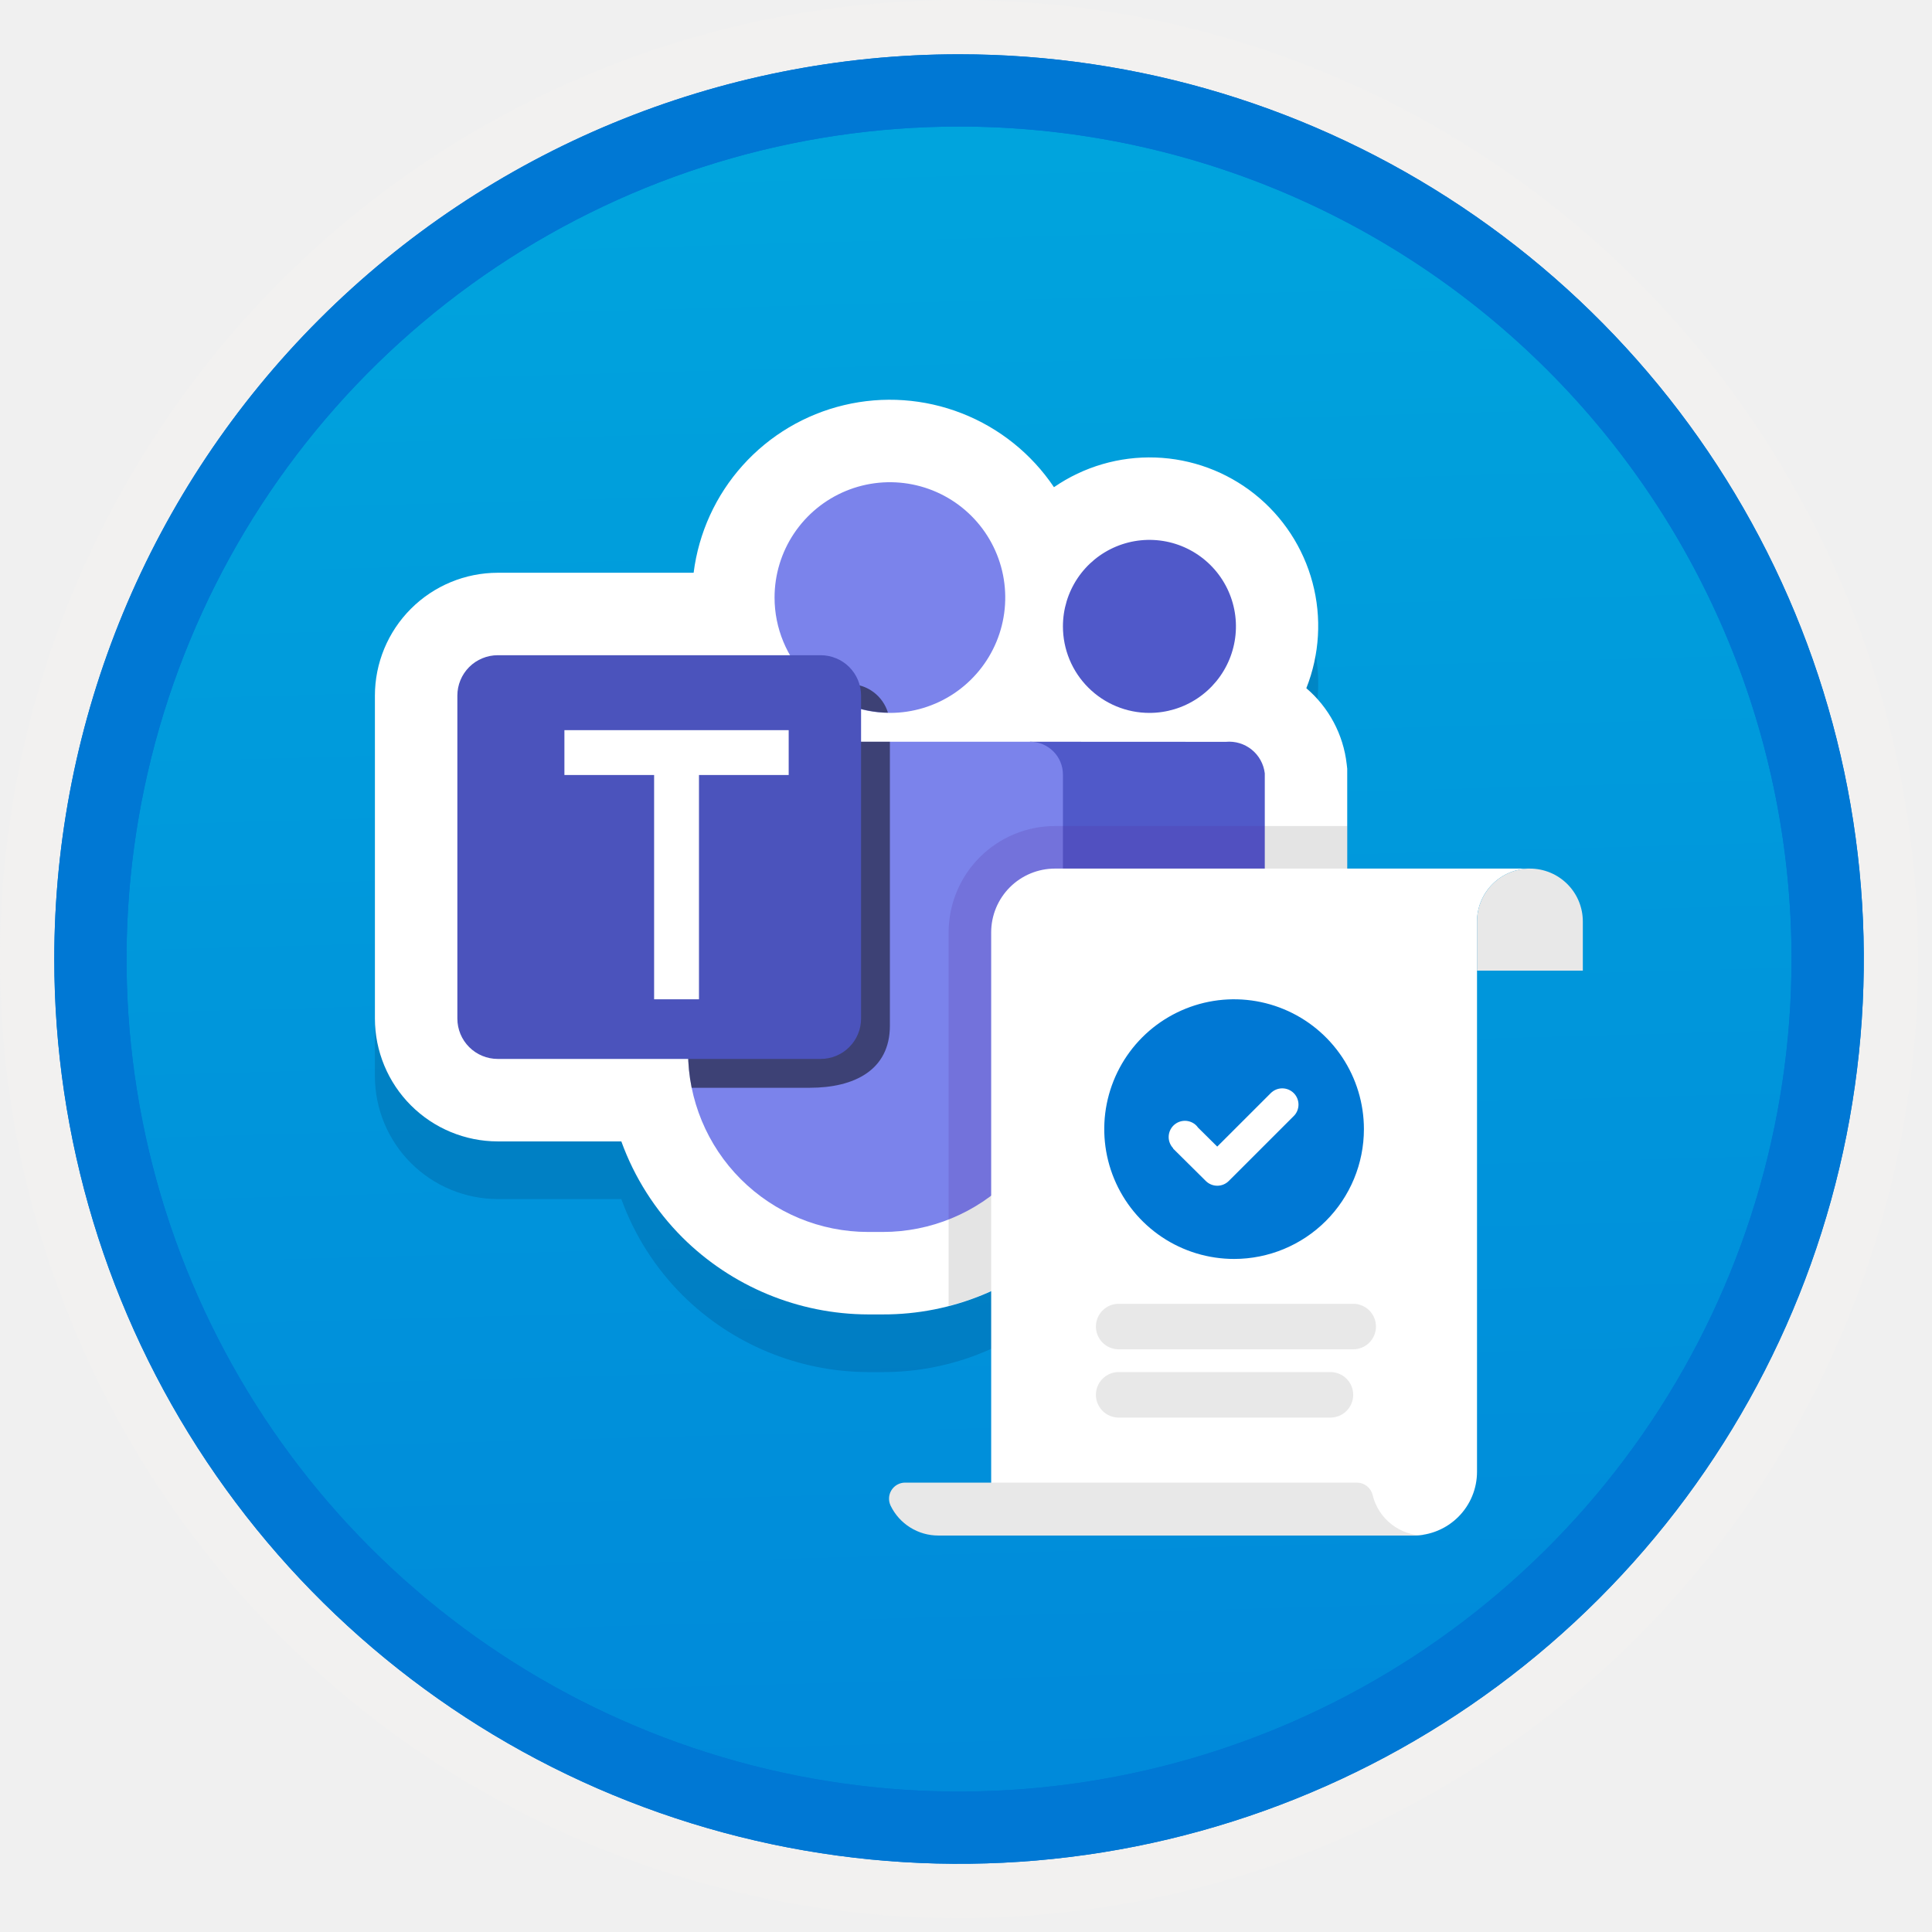
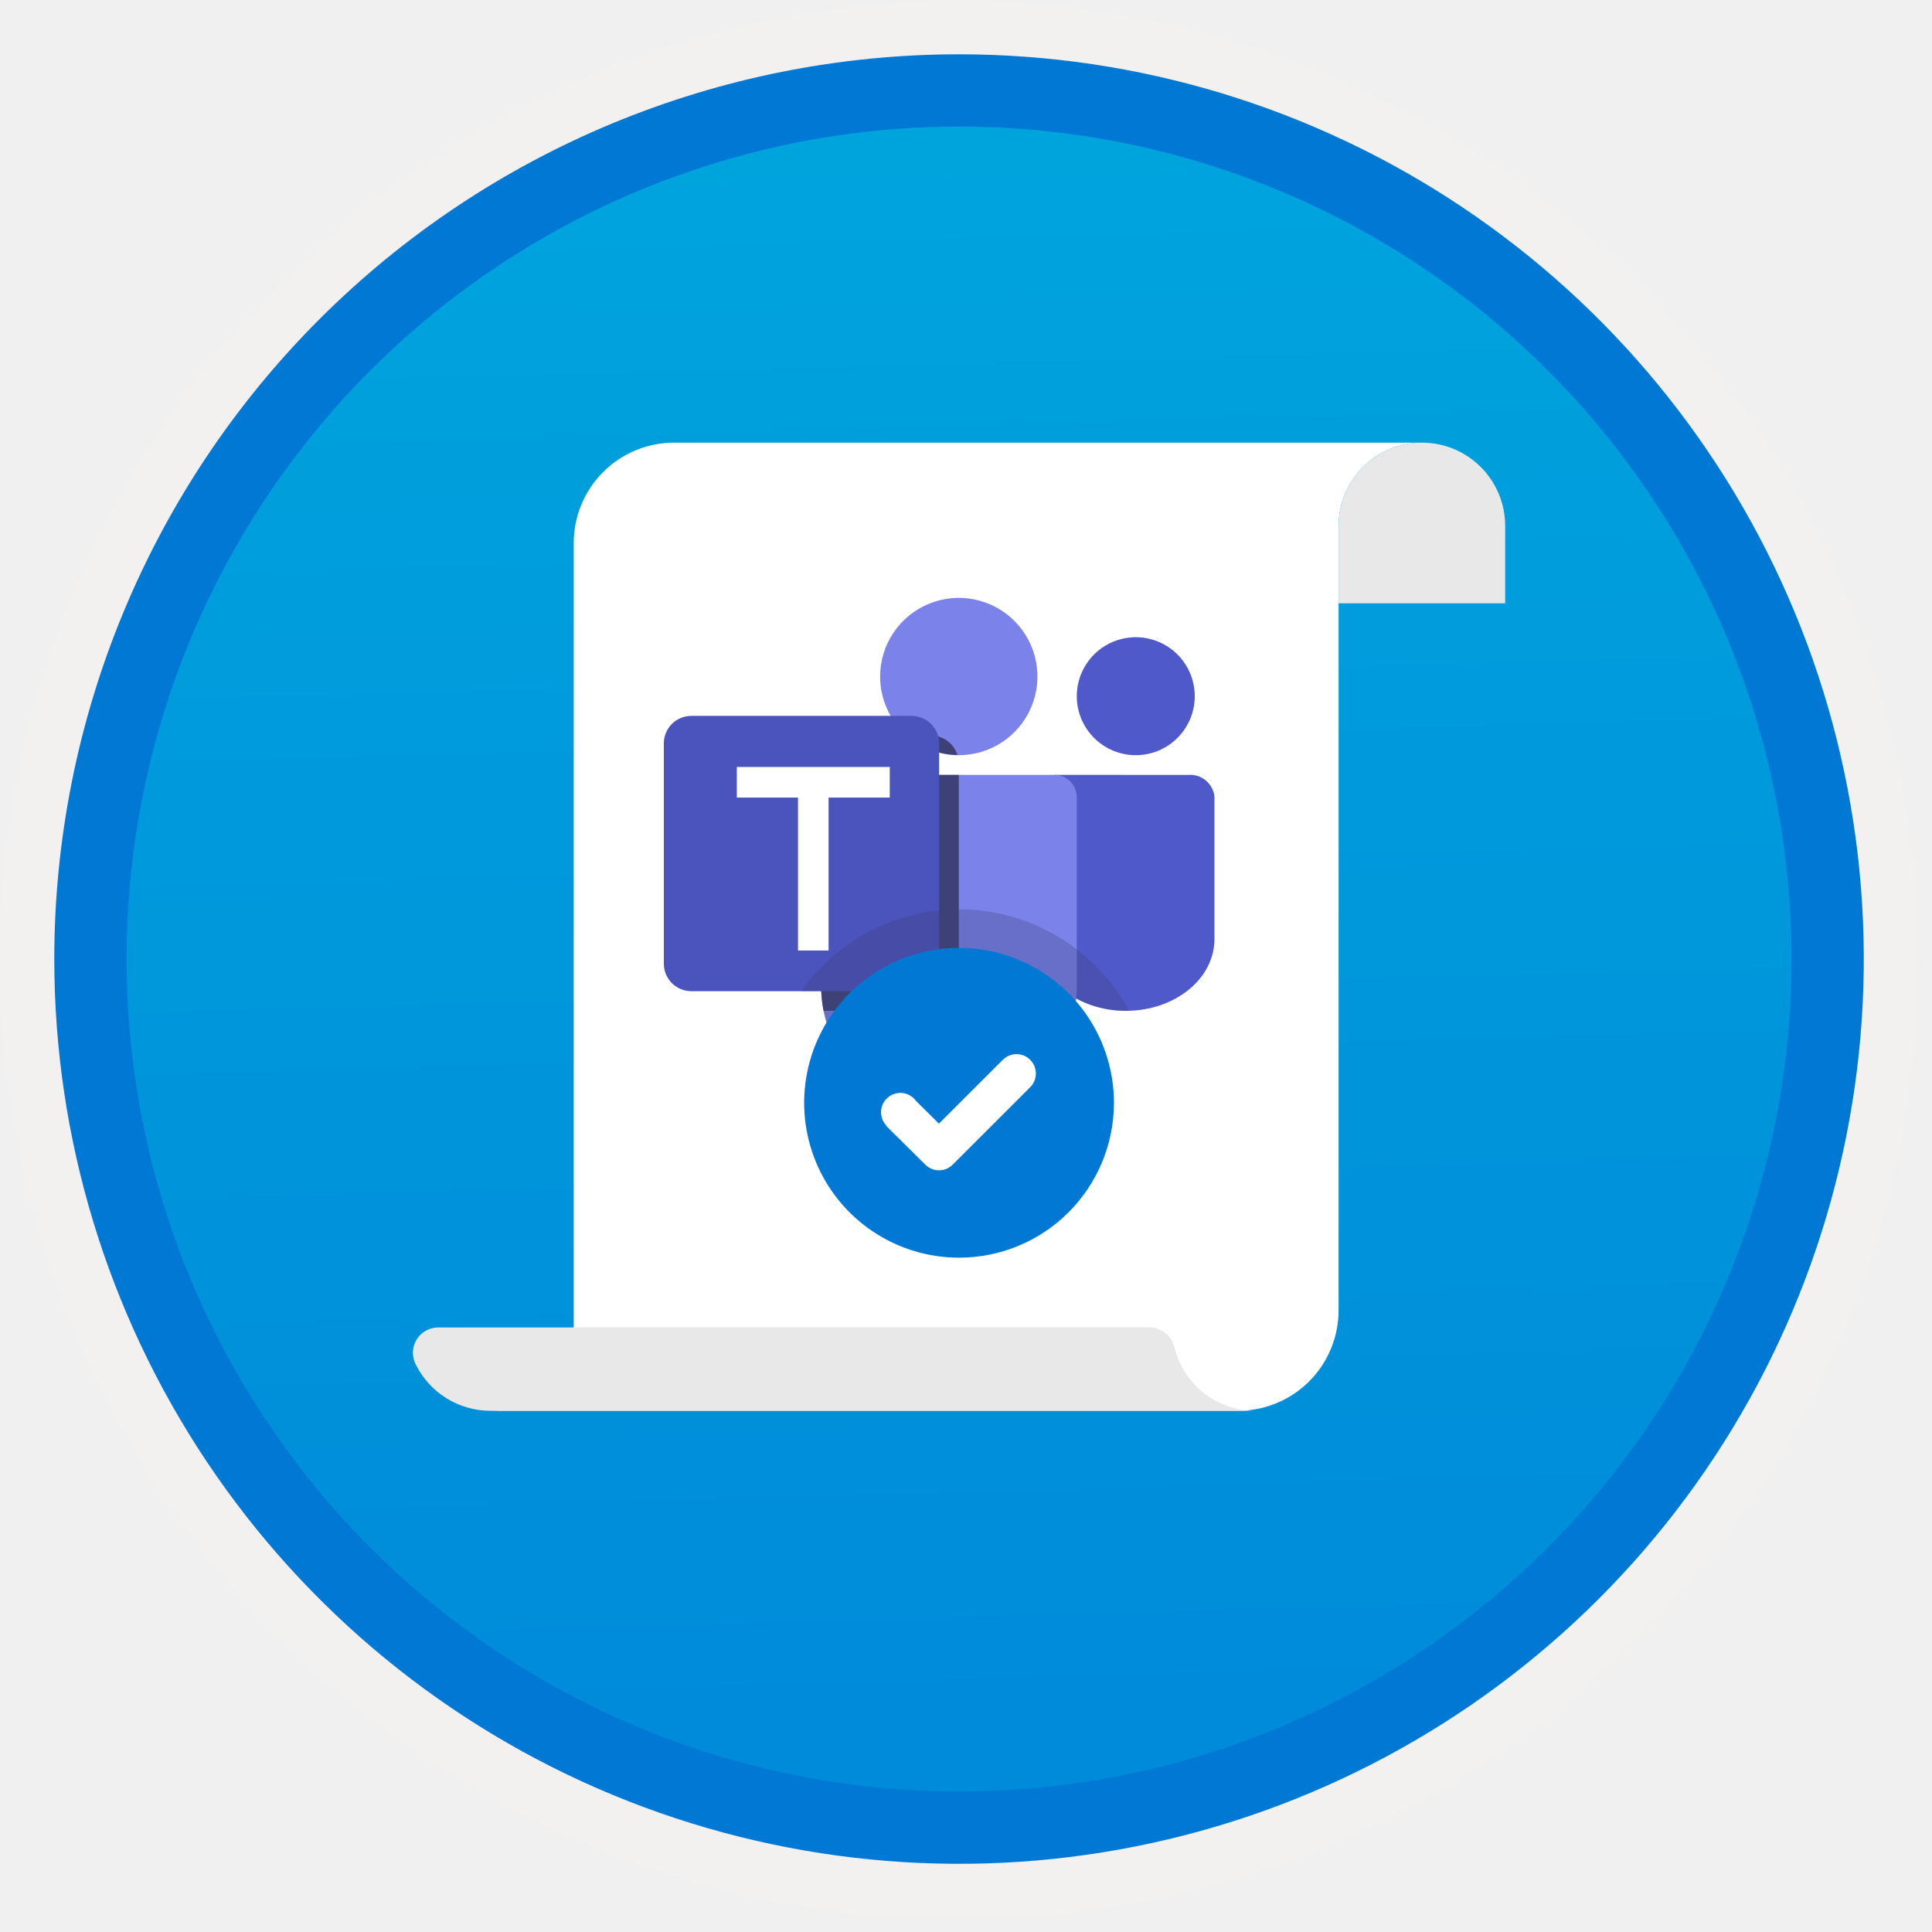
<svg xmlns="http://www.w3.org/2000/svg" width="100" height="100" viewBox="0 0 100 100" fill="none">
  <g clip-path="url(#clip0)">
-     <path d="M49.64 96.45C40.382 96.45 31.332 93.704 23.634 88.561C15.936 83.417 9.936 76.107 6.393 67.553C2.85 59 1.923 49.588 3.73 40.508C5.536 31.427 9.994 23.087 16.54 16.54C23.087 9.994 31.428 5.535 40.508 3.729C49.588 1.923 59 2.85 67.553 6.393C76.107 9.936 83.418 15.936 88.561 23.634C93.705 31.331 96.45 40.382 96.45 49.64C96.451 55.787 95.24 61.874 92.888 67.554C90.535 73.233 87.088 78.394 82.741 82.74C78.394 87.087 73.234 90.535 67.554 92.888C61.875 95.24 55.787 96.45 49.64 96.45V96.45Z" fill="url(#paint0_linear)" />
-     <path fill-rule="evenodd" clip-rule="evenodd" d="M95.54 49.64C95.54 58.718 92.848 67.592 87.805 75.141C82.761 82.689 75.592 88.572 67.205 92.046C58.818 95.52 49.589 96.429 40.685 94.658C31.782 92.887 23.603 88.515 17.184 82.096C10.765 75.677 6.393 67.498 4.622 58.594C2.851 49.691 3.76 40.462 7.234 32.075C10.708 23.688 16.591 16.519 24.139 11.475C31.688 6.432 40.562 3.74 49.64 3.74C55.668 3.74 61.636 4.927 67.205 7.234C72.774 9.54 77.834 12.921 82.096 17.184C86.359 21.446 89.739 26.506 92.046 32.075C94.353 37.644 95.54 43.612 95.54 49.64V49.64ZM49.64 -0C59.458 -0 69.055 2.911 77.219 8.366C85.382 13.82 91.744 21.573 95.501 30.643C99.258 39.714 100.242 49.695 98.326 59.324C96.411 68.953 91.683 77.798 84.741 84.741C77.799 91.683 68.954 96.411 59.324 98.326C49.695 100.241 39.714 99.258 30.644 95.501C21.573 91.744 13.82 85.382 8.366 77.218C2.911 69.055 -1.61629e-06 59.458 3.61524e-07 49.64C-0.001 43.121 1.283 36.666 3.777 30.642C6.271 24.62 9.928 19.147 14.537 14.537C19.147 9.928 24.62 6.271 30.643 3.777C36.666 1.283 43.121 -0.001 49.64 -0V-0Z" fill="#F2F1F0" />
-     <path fill-rule="evenodd" clip-rule="evenodd" d="M92.73 49.64C92.73 58.162 90.202 66.493 85.468 73.579C80.733 80.666 74.003 86.189 66.129 89.45C58.256 92.711 49.592 93.565 41.233 91.902C32.874 90.239 25.197 86.135 19.17 80.109C13.144 74.083 9.04 66.405 7.378 58.046C5.715 49.688 6.568 41.024 9.83 33.15C13.091 25.276 18.614 18.547 25.7 13.812C32.786 9.077 41.117 6.55 49.64 6.55C55.298 6.55 60.902 7.664 66.13 9.829C71.358 11.995 76.108 15.169 80.11 19.17C84.111 23.171 87.285 27.922 89.45 33.15C91.616 38.378 92.73 43.981 92.73 49.64ZM49.64 2.81C58.902 2.81 67.956 5.556 75.657 10.702C83.358 15.848 89.36 23.162 92.905 31.719C96.449 40.276 97.377 49.692 95.57 58.776C93.763 67.86 89.303 76.204 82.753 82.754C76.204 89.303 67.86 93.763 58.776 95.57C49.691 97.377 40.276 96.45 31.718 92.905C23.161 89.361 15.848 83.358 10.702 75.657C5.556 67.956 2.81 58.902 2.81 49.64C2.811 37.22 7.745 25.309 16.527 16.527C25.309 7.745 37.22 2.811 49.64 2.81V2.81Z" fill="#0078D4" />
-     <path fill-rule="evenodd" clip-rule="evenodd" d="M92.73 49.64C92.73 58.162 90.202 66.493 85.468 73.579C80.733 80.665 74.003 86.188 66.129 89.45C58.256 92.711 49.592 93.564 41.233 91.902C32.874 90.239 25.197 86.135 19.17 80.109C13.144 74.083 9.04 66.405 7.378 58.046C5.715 49.688 6.568 41.024 9.83 33.15C13.091 25.276 18.614 18.547 25.7 13.812C32.786 9.077 41.117 6.55 49.64 6.55C55.298 6.55 60.902 7.664 66.13 9.829C71.358 11.995 76.108 15.168 80.11 19.17C84.111 23.171 87.285 27.922 89.45 33.15C91.616 38.378 92.73 43.981 92.73 49.64V49.64ZM49.64 2.81C58.902 2.81 67.956 5.556 75.657 10.702C83.358 15.848 89.36 23.162 92.905 31.719C96.449 40.276 97.377 49.692 95.57 58.776C93.763 67.86 89.303 76.204 82.753 82.754C76.204 89.303 67.86 93.763 58.776 95.57C49.691 97.377 40.276 96.45 31.718 92.905C23.161 89.361 15.848 83.358 10.702 75.657C5.556 67.956 2.81 58.902 2.81 49.64C2.811 37.22 7.745 25.309 16.527 16.527C25.309 7.745 37.22 2.811 49.64 2.81V2.81Z" fill="#0078D4" />
-     <path opacity="0.2" d="M69.705 42.534C69.532 41.007 68.785 39.602 67.615 38.605C68.305 36.865 68.418 34.95 67.937 33.141C67.456 31.332 66.406 29.726 64.942 28.56C63.478 27.393 61.677 26.729 59.807 26.664C57.936 26.599 56.094 27.138 54.553 28.2C53.391 26.471 51.728 25.137 49.787 24.378C47.846 23.619 45.72 23.47 43.693 23.951C41.665 24.433 39.833 25.521 38.441 27.072C37.048 28.623 36.163 30.561 35.902 32.629H25.762C24.077 32.631 22.461 33.302 21.269 34.493C20.077 35.685 19.407 37.301 19.405 38.987V55.704C19.407 57.39 20.077 59.006 21.269 60.198C22.461 61.389 24.077 62.06 25.762 62.062H32.16C32.837 63.932 33.917 65.63 35.324 67.036C37.879 69.577 41.332 71.007 44.934 71.018H45.695C47.481 71.023 49.25 70.673 50.9 69.989C52.55 69.306 54.048 68.302 55.308 67.035C56.331 66.008 57.178 64.821 57.817 63.52C58.125 63.543 58.436 63.554 58.749 63.554C64.805 63.554 69.732 59.202 69.732 53.851V42.772L69.705 42.534Z" fill="#003067" />
-     <path d="M69.705 39.551C69.532 38.023 68.785 36.619 67.615 35.622C68.305 33.882 68.418 31.966 67.937 30.158C67.456 28.349 66.406 26.742 64.942 25.576C63.478 24.41 61.677 23.745 59.807 23.681C57.936 23.616 56.094 24.155 54.553 25.217C53.391 23.488 51.728 22.154 49.787 21.395C47.846 20.635 45.72 20.486 43.693 20.968C41.665 21.449 39.833 22.538 38.441 24.089C37.048 25.64 36.163 27.578 35.902 29.646H25.762C24.077 29.648 22.461 30.318 21.269 31.51C20.077 32.702 19.407 34.318 19.405 36.004V52.721C19.407 54.406 20.077 56.022 21.269 57.214C22.461 58.406 24.077 59.077 25.762 59.079H32.16C32.837 60.949 33.917 62.647 35.324 64.053C37.879 66.593 41.332 68.024 44.934 68.034H45.695C47.481 68.039 49.25 67.69 50.9 67.006C52.55 66.322 54.048 65.318 55.308 64.052C56.331 63.025 57.178 61.838 57.817 60.537C58.125 60.56 58.436 60.571 58.749 60.571C64.805 60.571 69.732 56.218 69.732 50.868V39.788L69.705 39.551Z" fill="white" />
-     <path d="M63.45 38.397L53.318 38.392L52.032 40.028V50.868C52.032 53.87 55.039 56.303 58.748 56.303C62.457 56.303 65.465 53.87 65.465 50.868V40.028C65.408 39.547 65.166 39.107 64.789 38.802C64.413 38.497 63.932 38.352 63.45 38.397V38.397Z" fill="#5059C9" />
-     <path d="M59.494 36.9C60.38 36.9 61.246 36.637 61.982 36.145C62.718 35.653 63.292 34.954 63.631 34.136C63.97 33.317 64.059 32.417 63.886 31.549C63.713 30.68 63.287 29.882 62.66 29.256C62.034 28.63 61.236 28.203 60.368 28.03C59.499 27.858 58.599 27.946 57.781 28.285C56.963 28.624 56.263 29.198 55.771 29.934C55.279 30.671 55.017 31.536 55.017 32.422C55.017 33.01 55.132 33.592 55.357 34.136C55.582 34.679 55.912 35.172 56.328 35.588C56.744 36.004 57.237 36.334 57.781 36.559C58.324 36.784 58.906 36.9 59.494 36.9V36.9Z" fill="#5059C9" />
-     <path d="M35.614 54.445V40.091C35.614 39.868 35.657 39.647 35.743 39.441C35.828 39.235 35.953 39.047 36.111 38.89C36.269 38.732 36.456 38.607 36.662 38.522C36.868 38.436 37.089 38.392 37.312 38.392H53.318C53.769 38.392 54.201 38.571 54.519 38.89C54.838 39.208 55.017 39.64 55.017 40.091V54.445C55.017 56.917 54.035 59.288 52.287 61.035C50.539 62.783 48.168 63.766 45.696 63.766H44.934C42.462 63.766 40.092 62.783 38.344 61.035C36.596 59.288 35.614 56.917 35.614 54.445L35.614 54.445Z" fill="#7B83EB" />
-     <path d="M46.062 36.9C47.242 36.9 48.397 36.55 49.378 35.894C50.36 35.237 51.125 34.305 51.577 33.214C52.029 32.123 52.147 30.923 51.917 29.765C51.687 28.607 51.118 27.543 50.283 26.708C49.448 25.873 48.384 25.304 47.226 25.074C46.068 24.844 44.868 24.962 43.777 25.414C42.686 25.866 41.754 26.631 41.097 27.613C40.441 28.594 40.091 29.749 40.091 30.929C40.091 32.513 40.72 34.031 41.84 35.151C42.96 36.271 44.478 36.9 46.062 36.9Z" fill="#7B83EB" />
-     <path opacity="0.5" d="M35.8 56.303H41.916C44.205 56.303 46.061 55.398 46.061 53.088V38.392H37.336C36.385 38.392 35.614 42.148 35.614 43.099V54.444C35.614 55.069 35.676 55.691 35.8 56.303V56.303Z" fill="black" />
-     <path opacity="0.5" d="M45.961 36.889C45.831 36.462 45.568 36.088 45.21 35.821C44.852 35.555 44.419 35.409 43.972 35.407H42.15C43.204 36.338 44.555 36.864 45.961 36.889V36.889Z" fill="black" />
-     <path d="M42.479 33.914H25.763C25.488 33.914 25.216 33.968 24.963 34.074C24.709 34.178 24.479 34.332 24.285 34.526C24.091 34.721 23.937 34.951 23.832 35.204C23.727 35.458 23.673 35.73 23.673 36.004V52.721C23.673 53.275 23.893 53.806 24.285 54.198C24.677 54.59 25.209 54.81 25.763 54.81H42.479C43.033 54.81 43.565 54.59 43.957 54.198C44.349 53.806 44.569 53.275 44.569 52.721V36.004C44.569 35.73 44.515 35.458 44.41 35.204C44.305 34.951 44.151 34.721 43.957 34.526C43.763 34.332 43.532 34.178 43.279 34.074C43.025 33.968 42.754 33.914 42.479 33.914Z" fill="#4B53BC" />
-     <path d="M40.822 40.114H36.179V51.723H33.857V40.114H29.214V37.793H40.822V40.114Z" fill="white" />
-     <path opacity="0.2" d="M65.465 42.755V50.868C65.465 53.87 62.457 56.303 58.748 56.303C57.43 56.312 56.131 55.988 54.971 55.361C54.805 57.07 54.168 58.699 53.131 60.067C52.095 61.436 50.7 62.49 49.1 63.114V67.59C51.45 66.989 53.594 65.767 55.308 64.052C56.331 63.025 57.178 61.838 57.817 60.537C58.125 60.559 58.436 60.571 58.748 60.571C64.805 60.571 69.732 56.218 69.732 50.868V42.755H65.465Z" fill="#767676" />
-     <path opacity="0.2" d="M54.971 55.361C56.131 55.988 57.43 56.312 58.748 56.303C62.457 56.303 65.465 53.87 65.465 50.868V42.755H54.605C53.145 42.756 51.746 43.337 50.714 44.369C49.682 45.401 49.102 46.8 49.1 48.26V63.114C50.7 62.49 52.095 61.436 53.131 60.067C54.168 58.699 54.805 57.07 54.971 55.361V55.361Z" fill="#552F99" />
-     <path fill-rule="evenodd" clip-rule="evenodd" d="M54.605 44.958C53.729 44.958 52.89 45.306 52.27 45.925C51.651 46.544 51.303 47.384 51.303 48.26V76.74C51.303 77.1 51.232 77.456 51.095 77.788C50.957 78.121 50.755 78.423 50.501 78.677C50.247 78.931 49.945 79.133 49.613 79.271C49.28 79.408 48.924 79.479 48.565 79.479H73.148C74.024 79.479 74.863 79.131 75.483 78.512C76.102 77.893 76.45 77.053 76.45 76.177V47.697C76.45 46.97 76.738 46.273 77.252 45.76C77.766 45.246 78.462 44.958 79.188 44.958H54.605Z" fill="white" />
-     <path fill-rule="evenodd" clip-rule="evenodd" d="M71.052 77.402C71.012 77.217 70.911 77.051 70.765 76.931C70.619 76.811 70.436 76.744 70.247 76.74H46.844C46.703 76.741 46.564 76.777 46.441 76.846C46.318 76.915 46.215 77.014 46.14 77.134C46.066 77.254 46.023 77.391 46.017 77.531C46.01 77.672 46.039 77.812 46.101 77.939C46.326 78.401 46.676 78.79 47.112 79.062C47.547 79.335 48.051 79.479 48.564 79.479H73.711C73.099 79.479 72.506 79.275 72.024 78.898C71.542 78.522 71.2 77.995 71.052 77.402V77.402Z" fill="#E8E8E8" />
-     <path fill-rule="evenodd" clip-rule="evenodd" d="M63.876 65.163C62.547 65.163 61.248 64.769 60.143 64.031C59.038 63.292 58.176 62.243 57.668 61.015C57.159 59.787 57.026 58.436 57.285 57.132C57.545 55.829 58.185 54.631 59.124 53.691C60.064 52.752 61.262 52.112 62.565 51.852C63.869 51.593 65.22 51.726 66.448 52.235C67.676 52.743 68.725 53.605 69.464 54.71C70.202 55.815 70.596 57.114 70.596 58.443C70.596 60.226 69.888 61.935 68.628 63.195C67.368 64.455 65.659 65.163 63.876 65.163V65.163Z" fill="#0078D4" />
-     <path fill-rule="evenodd" clip-rule="evenodd" d="M66.964 56.579C66.806 56.422 66.592 56.333 66.369 56.333C66.146 56.333 65.933 56.422 65.775 56.579L63.004 59.348L62.003 58.357C61.98 58.322 61.953 58.289 61.924 58.259C61.768 58.103 61.556 58.014 61.334 58.013C61.112 58.012 60.899 58.099 60.741 58.254C60.583 58.409 60.493 58.621 60.49 58.843C60.488 59.064 60.573 59.278 60.727 59.437L60.717 59.447L62.412 61.127C62.57 61.285 62.784 61.373 63.007 61.373C63.23 61.373 63.444 61.285 63.601 61.127L66.961 57.769L66.964 57.767C67.042 57.689 67.104 57.597 67.146 57.495C67.188 57.393 67.21 57.283 67.21 57.173C67.21 57.063 67.188 56.954 67.146 56.852C67.104 56.75 67.042 56.657 66.964 56.579V56.579Z" fill="white" />
-     <path fill-rule="evenodd" clip-rule="evenodd" d="M79.188 44.958C78.462 44.958 77.765 45.246 77.252 45.76C76.738 46.274 76.45 46.97 76.45 47.697V50.24H81.927V47.697C81.927 47.337 81.856 46.981 81.719 46.648C81.581 46.316 81.379 46.014 81.125 45.76C80.871 45.506 80.569 45.304 80.236 45.166C79.904 45.029 79.548 44.958 79.188 44.958V44.958Z" fill="#E8E8E8" />
-     <path d="M57.902 71.018H68.864C69.176 71.018 69.476 71.142 69.697 71.363C69.918 71.584 70.042 71.883 70.042 72.196V72.196C70.042 72.508 69.918 72.808 69.697 73.029C69.476 73.25 69.176 73.374 68.864 73.374H57.902C57.59 73.374 57.29 73.25 57.069 73.029C56.849 72.808 56.724 72.508 56.724 72.196V72.196C56.724 71.883 56.849 71.584 57.069 71.363C57.29 71.142 57.59 71.018 57.902 71.018V71.018Z" fill="#E8E8E8" />
-     <path d="M57.902 67.484H70.042C70.354 67.484 70.654 67.608 70.875 67.829C71.096 68.049 71.22 68.349 71.22 68.662C71.22 68.974 71.096 69.274 70.875 69.495C70.654 69.716 70.354 69.84 70.042 69.84H57.902C57.59 69.84 57.29 69.716 57.069 69.495C56.849 69.274 56.724 68.974 56.724 68.662C56.724 68.349 56.849 68.049 57.069 67.829C57.29 67.608 57.59 67.484 57.902 67.484V67.484Z" fill="#E8E8E8" />
+     <path d="M49.64 96.45C40.382 96.45 31.331 93.705 23.633 88.561C15.935 83.418 9.936 76.107 6.393 67.553C2.85 59 1.923 49.588 3.729 40.508C5.535 31.428 9.993 23.087 16.54 16.54C23.086 9.994 31.427 5.536 40.507 3.73C49.588 1.923 59 2.85 67.553 6.393C76.106 9.936 83.417 15.936 88.561 23.634C93.704 31.332 96.45 40.382 96.45 49.64C96.45 55.787 95.24 61.875 92.887 67.554C90.535 73.234 87.087 78.394 82.74 82.741C78.393 87.088 73.233 90.535 67.553 92.888C61.874 95.24 55.787 96.451 49.64 96.45V96.45Z" fill="url(#paint0_linear)" />
+     <path fill-rule="evenodd" clip-rule="evenodd" d="M95.54 49.711C95.54 58.789 92.848 67.664 87.805 75.212C82.761 82.76 75.593 88.643 67.205 92.117C58.818 95.591 49.589 96.5 40.686 94.729C31.782 92.958 23.603 88.587 17.184 82.168C10.765 75.748 6.393 67.57 4.622 58.666C2.851 49.762 3.76 40.533 7.234 32.146C10.708 23.759 16.591 16.59 24.14 11.547C31.688 6.503 40.562 3.811 49.64 3.811C55.668 3.811 61.637 4.998 67.205 7.305C72.774 9.612 77.834 12.993 82.097 17.255C86.359 21.517 89.74 26.577 92.046 32.146C94.353 37.715 95.54 43.684 95.54 49.711V49.711ZM49.64 0.071C59.458 0.071 69.055 2.983 77.219 8.437C85.382 13.892 91.745 21.644 95.502 30.715C99.259 39.785 100.242 49.766 98.326 59.396C96.411 69.025 91.683 77.87 84.741 84.812C77.799 91.754 68.954 96.482 59.325 98.397C49.695 100.313 39.714 99.33 30.644 95.573C21.573 91.816 13.821 85.453 8.366 77.29C2.912 69.126 0 59.529 0 49.711C-0.001 43.192 1.283 36.737 3.777 30.714C6.272 24.691 9.928 19.218 14.538 14.609C19.147 9.999 24.62 6.343 30.643 3.848C36.666 1.354 43.121 0.071 49.64 0.071V0.071Z" fill="#F2F1F0" />
+     <path fill-rule="evenodd" clip-rule="evenodd" d="M92.73 49.641C92.73 58.163 90.203 66.494 85.468 73.58C80.734 80.666 74.004 86.189 66.13 89.451C58.257 92.712 49.593 93.565 41.234 91.903C32.875 90.24 25.197 86.136 19.171 80.11C13.145 74.084 9.041 66.406 7.378 58.047C5.716 49.688 6.569 41.024 9.83 33.151C13.092 25.277 18.615 18.547 25.701 13.813C32.787 9.078 41.118 6.551 49.64 6.551C55.299 6.55 60.903 7.665 66.13 9.83C71.359 11.995 76.109 15.169 80.11 19.171C84.112 23.172 87.286 27.922 89.451 33.15C91.616 38.378 92.731 43.982 92.73 49.641V49.641ZM49.64 2.811C58.902 2.811 67.957 5.557 75.658 10.703C83.359 15.849 89.361 23.162 92.906 31.72C96.45 40.277 97.377 49.693 95.57 58.777C93.763 67.861 89.303 76.205 82.754 82.754C76.205 89.304 67.861 93.764 58.776 95.571C49.692 97.378 40.276 96.45 31.719 92.906C23.162 89.361 15.848 83.359 10.703 75.658C5.557 67.957 2.81 58.903 2.81 49.641C2.811 37.221 7.746 25.31 16.528 16.528C25.31 7.746 37.221 2.812 49.64 2.811V2.811Z" fill="#0078D4" />
+     <path fill-rule="evenodd" clip-rule="evenodd" d="M34.894 22.911C33.515 22.911 32.193 23.459 31.218 24.434C30.244 25.409 29.696 26.731 29.696 28.109V68.71C29.696 69.276 29.584 69.837 29.368 70.36C29.151 70.883 28.833 71.358 28.433 71.759C28.032 72.159 27.557 72.477 27.034 72.693C26.511 72.91 25.95 73.021 25.384 73.021H64.087C65.465 73.021 66.787 72.474 67.762 71.499C68.737 70.524 69.285 69.202 69.285 67.823V27.223C69.285 26.079 69.739 24.983 70.548 24.174C71.356 23.365 72.453 22.911 73.597 22.911H34.894Z" fill="white" />
+     <path fill-rule="evenodd" clip-rule="evenodd" d="M60.788 69.751C60.725 69.46 60.565 69.199 60.335 69.01C60.105 68.821 59.818 68.715 59.52 68.71H22.675C22.453 68.711 22.235 68.768 22.041 68.877C21.848 68.985 21.685 69.141 21.568 69.329C21.451 69.518 21.384 69.734 21.373 69.955C21.362 70.177 21.408 70.398 21.506 70.597C21.86 71.324 22.411 71.937 23.097 72.366C23.783 72.794 24.575 73.022 25.384 73.022H64.973C64.01 73.022 63.076 72.7 62.317 72.107C61.559 71.514 61.021 70.685 60.788 69.751V69.751Z" fill="#E8E8E8" />
+     <path fill-rule="evenodd" clip-rule="evenodd" d="M73.597 22.911C72.453 22.911 71.356 23.365 70.548 24.174C69.739 24.983 69.285 26.079 69.285 27.223V31.227H77.908V27.223C77.908 26.657 77.797 26.096 77.58 25.573C77.363 25.05 77.046 24.574 76.645 24.174C76.245 23.774 75.77 23.456 75.246 23.239C74.723 23.023 74.163 22.911 73.597 22.911V22.911Z" fill="#E8E8E8" />
+     <path d="M61.485 40.11L54.576 40.106L53.698 41.222V48.614C53.698 50.661 55.749 52.321 58.279 52.321C60.808 52.321 62.859 50.661 62.859 48.614V41.222C62.821 40.894 62.656 40.594 62.399 40.386C62.142 40.178 61.814 40.079 61.485 40.11Z" fill="#5059C9" />
+     <path d="M58.788 39.089C59.391 39.089 59.982 38.91 60.484 38.574C60.986 38.239 61.377 37.762 61.609 37.204C61.84 36.646 61.9 36.032 61.782 35.439C61.665 34.847 61.374 34.303 60.947 33.876C60.52 33.449 59.975 33.158 59.383 33.04C58.791 32.922 58.177 32.983 57.619 33.214C57.061 33.445 56.584 33.836 56.248 34.339C55.913 34.841 55.734 35.431 55.734 36.035C55.734 36.436 55.813 36.833 55.966 37.204C56.12 37.574 56.345 37.911 56.628 38.194C56.912 38.478 57.248 38.703 57.619 38.856C57.989 39.01 58.386 39.089 58.788 39.089V39.089Z" fill="#5059C9" />
+     <path d="M42.502 51.054V41.266C42.502 41.114 42.532 40.963 42.59 40.822C42.648 40.682 42.733 40.554 42.841 40.447C42.949 40.339 43.076 40.254 43.217 40.196C43.357 40.137 43.508 40.107 43.66 40.107H54.576C54.728 40.107 54.878 40.137 55.019 40.196C55.159 40.254 55.287 40.339 55.395 40.447C55.502 40.554 55.587 40.682 55.646 40.822C55.704 40.963 55.734 41.114 55.734 41.266V51.054C55.734 52.74 55.064 54.357 53.872 55.549C52.68 56.741 51.063 57.411 49.377 57.411H48.858C47.172 57.411 45.556 56.741 44.364 55.549C43.172 54.357 42.502 52.74 42.502 51.054Z" fill="#7B83EB" />
+     <path d="M49.627 39.089C50.432 39.089 51.219 38.85 51.889 38.403C52.558 37.956 53.08 37.32 53.388 36.576C53.697 35.832 53.777 35.013 53.62 34.223C53.463 33.434 53.075 32.708 52.506 32.139C51.936 31.569 51.211 31.182 50.421 31.024C49.631 30.867 48.813 30.948 48.069 31.256C47.325 31.564 46.689 32.086 46.242 32.756C45.794 33.425 45.555 34.212 45.555 35.018C45.555 36.098 45.984 37.133 46.748 37.897C47.511 38.66 48.547 39.089 49.627 39.089V39.089Z" fill="#7B83EB" />
+     <path opacity="0.5" d="M42.629 52.321H46.8C48.361 52.321 49.627 51.703 49.627 50.129V40.106H43.676C43.028 40.106 42.502 42.668 42.502 43.317V51.053C42.502 51.479 42.544 51.904 42.629 52.321V52.321Z" fill="black" />
+     <path opacity="0.5" d="M49.558 39.082C49.47 38.791 49.29 38.536 49.046 38.354C48.802 38.172 48.507 38.073 48.202 38.071H46.96C47.678 38.706 48.599 39.065 49.558 39.082V39.082Z" fill="black" />
+     <path d="M47.184 37.054H35.784C35.406 37.054 35.044 37.204 34.776 37.471C34.509 37.738 34.359 38.101 34.359 38.479V49.879C34.359 50.257 34.509 50.619 34.776 50.886C35.044 51.154 35.406 51.304 35.784 51.304H47.184C47.562 51.304 47.924 51.154 48.192 50.886C48.459 50.619 48.609 50.257 48.609 49.879V38.479C48.609 38.101 48.459 37.738 48.192 37.471C47.924 37.204 47.562 37.054 47.184 37.054V37.054Z" fill="#4B53BC" />
+     <path d="M46.054 41.282H42.887V49.198H41.304V41.282H38.138V39.698H46.054V41.282Z" fill="white" />
+     <path opacity="0.3" d="M49.634 47.063C48.032 47.065 46.454 47.451 45.032 48.189C43.61 48.927 42.386 49.995 41.464 51.304H42.508C42.513 51.432 42.514 51.56 42.527 51.687C42.536 51.782 42.556 51.875 42.569 51.97C42.586 52.082 42.598 52.196 42.62 52.307L42.622 52.322H42.624C42.916 53.759 43.695 55.05 44.83 55.978C45.965 56.906 47.386 57.412 48.852 57.412H49.371C50.949 57.412 52.47 56.825 53.639 55.766C54.808 54.706 55.542 53.25 55.697 51.68C56.487 52.107 57.373 52.328 58.272 52.322C58.329 52.322 58.383 52.31 58.44 52.309C57.579 50.723 56.307 49.399 54.758 48.476C53.208 47.553 51.438 47.065 49.634 47.063V47.063Z" fill="#3D4176" />
+     <path fill-rule="evenodd" clip-rule="evenodd" d="M49.64 65.097C48.055 65.097 46.505 64.627 45.186 63.746C43.868 62.865 42.84 61.613 42.233 60.148C41.626 58.683 41.468 57.071 41.777 55.516C42.086 53.961 42.85 52.532 43.971 51.411C45.092 50.289 46.521 49.526 48.076 49.217C49.631 48.907 51.243 49.066 52.708 49.673C54.173 50.28 55.425 51.307 56.306 52.626C57.187 53.944 57.658 55.494 57.658 57.08C57.657 59.206 56.813 61.245 55.309 62.749C53.806 64.252 51.767 65.097 49.64 65.097Z" fill="#0078D4" />
+     <path fill-rule="evenodd" clip-rule="evenodd" d="M53.323 54.856C53.135 54.668 52.88 54.562 52.614 54.562C52.348 54.562 52.093 54.668 51.905 54.856L48.599 58.159L47.406 56.977C47.378 56.935 47.346 56.896 47.311 56.861C47.124 56.674 46.871 56.569 46.607 56.568C46.343 56.567 46.09 56.67 45.901 56.856C45.713 57.041 45.605 57.293 45.602 57.557C45.598 57.821 45.699 58.076 45.883 58.266L45.871 58.278L47.894 60.282C48.082 60.47 48.337 60.576 48.603 60.576C48.869 60.576 49.124 60.47 49.312 60.282L53.32 56.276L53.323 56.273C53.416 56.18 53.49 56.07 53.541 55.948C53.591 55.827 53.617 55.696 53.617 55.565C53.617 55.433 53.591 55.303 53.541 55.181C53.49 55.06 53.416 54.949 53.323 54.856V54.856Z" fill="white" />
  </g>
  <defs>
-     <linearGradient id="paint0_linear" x1="47.87" y1="-15.153" x2="51.852" y2="130.615" gradientUnits="userSpaceOnUse">
+     <linearGradient id="paint0_linear" x1="47.869" y1="-15.153" x2="51.852" y2="130.615" gradientUnits="userSpaceOnUse">
      <stop stop-color="#00ABDE" />
      <stop offset="1" stop-color="#007ED8" />
    </linearGradient>
    <clipPath id="clip0">
      <rect width="99.28" height="99.28" fill="white" />
    </clipPath>
  </defs>
</svg>
